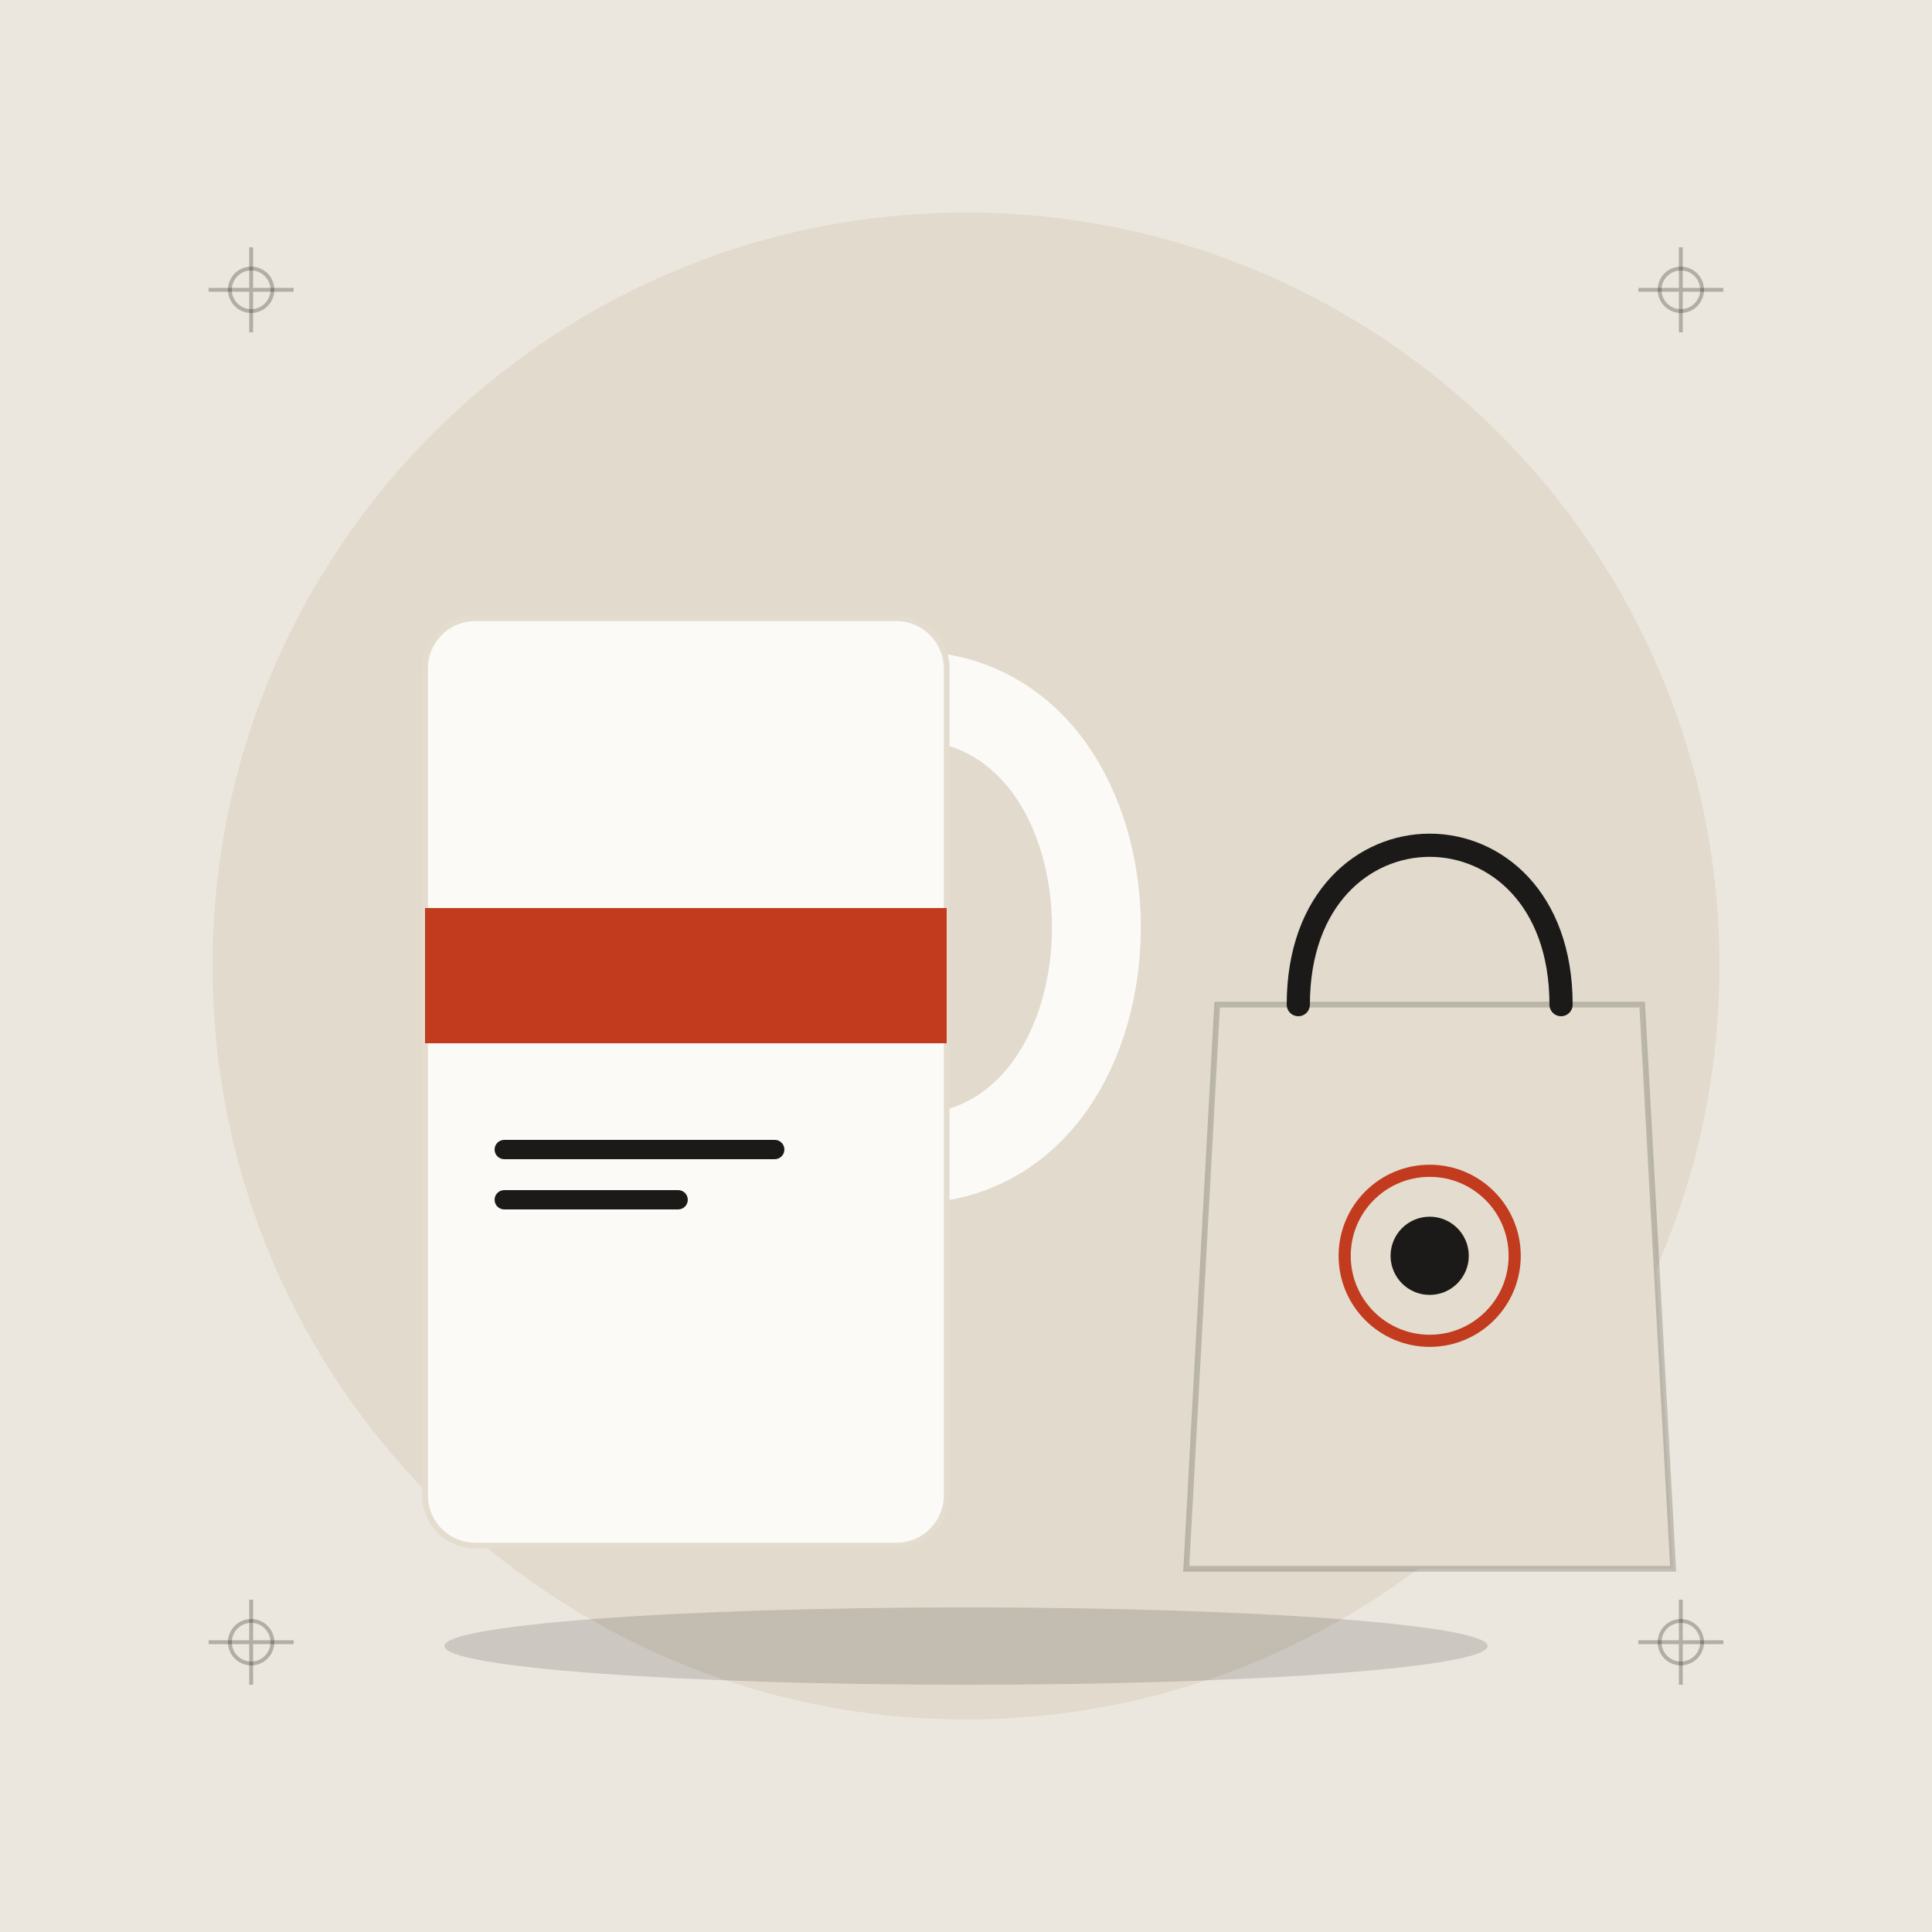
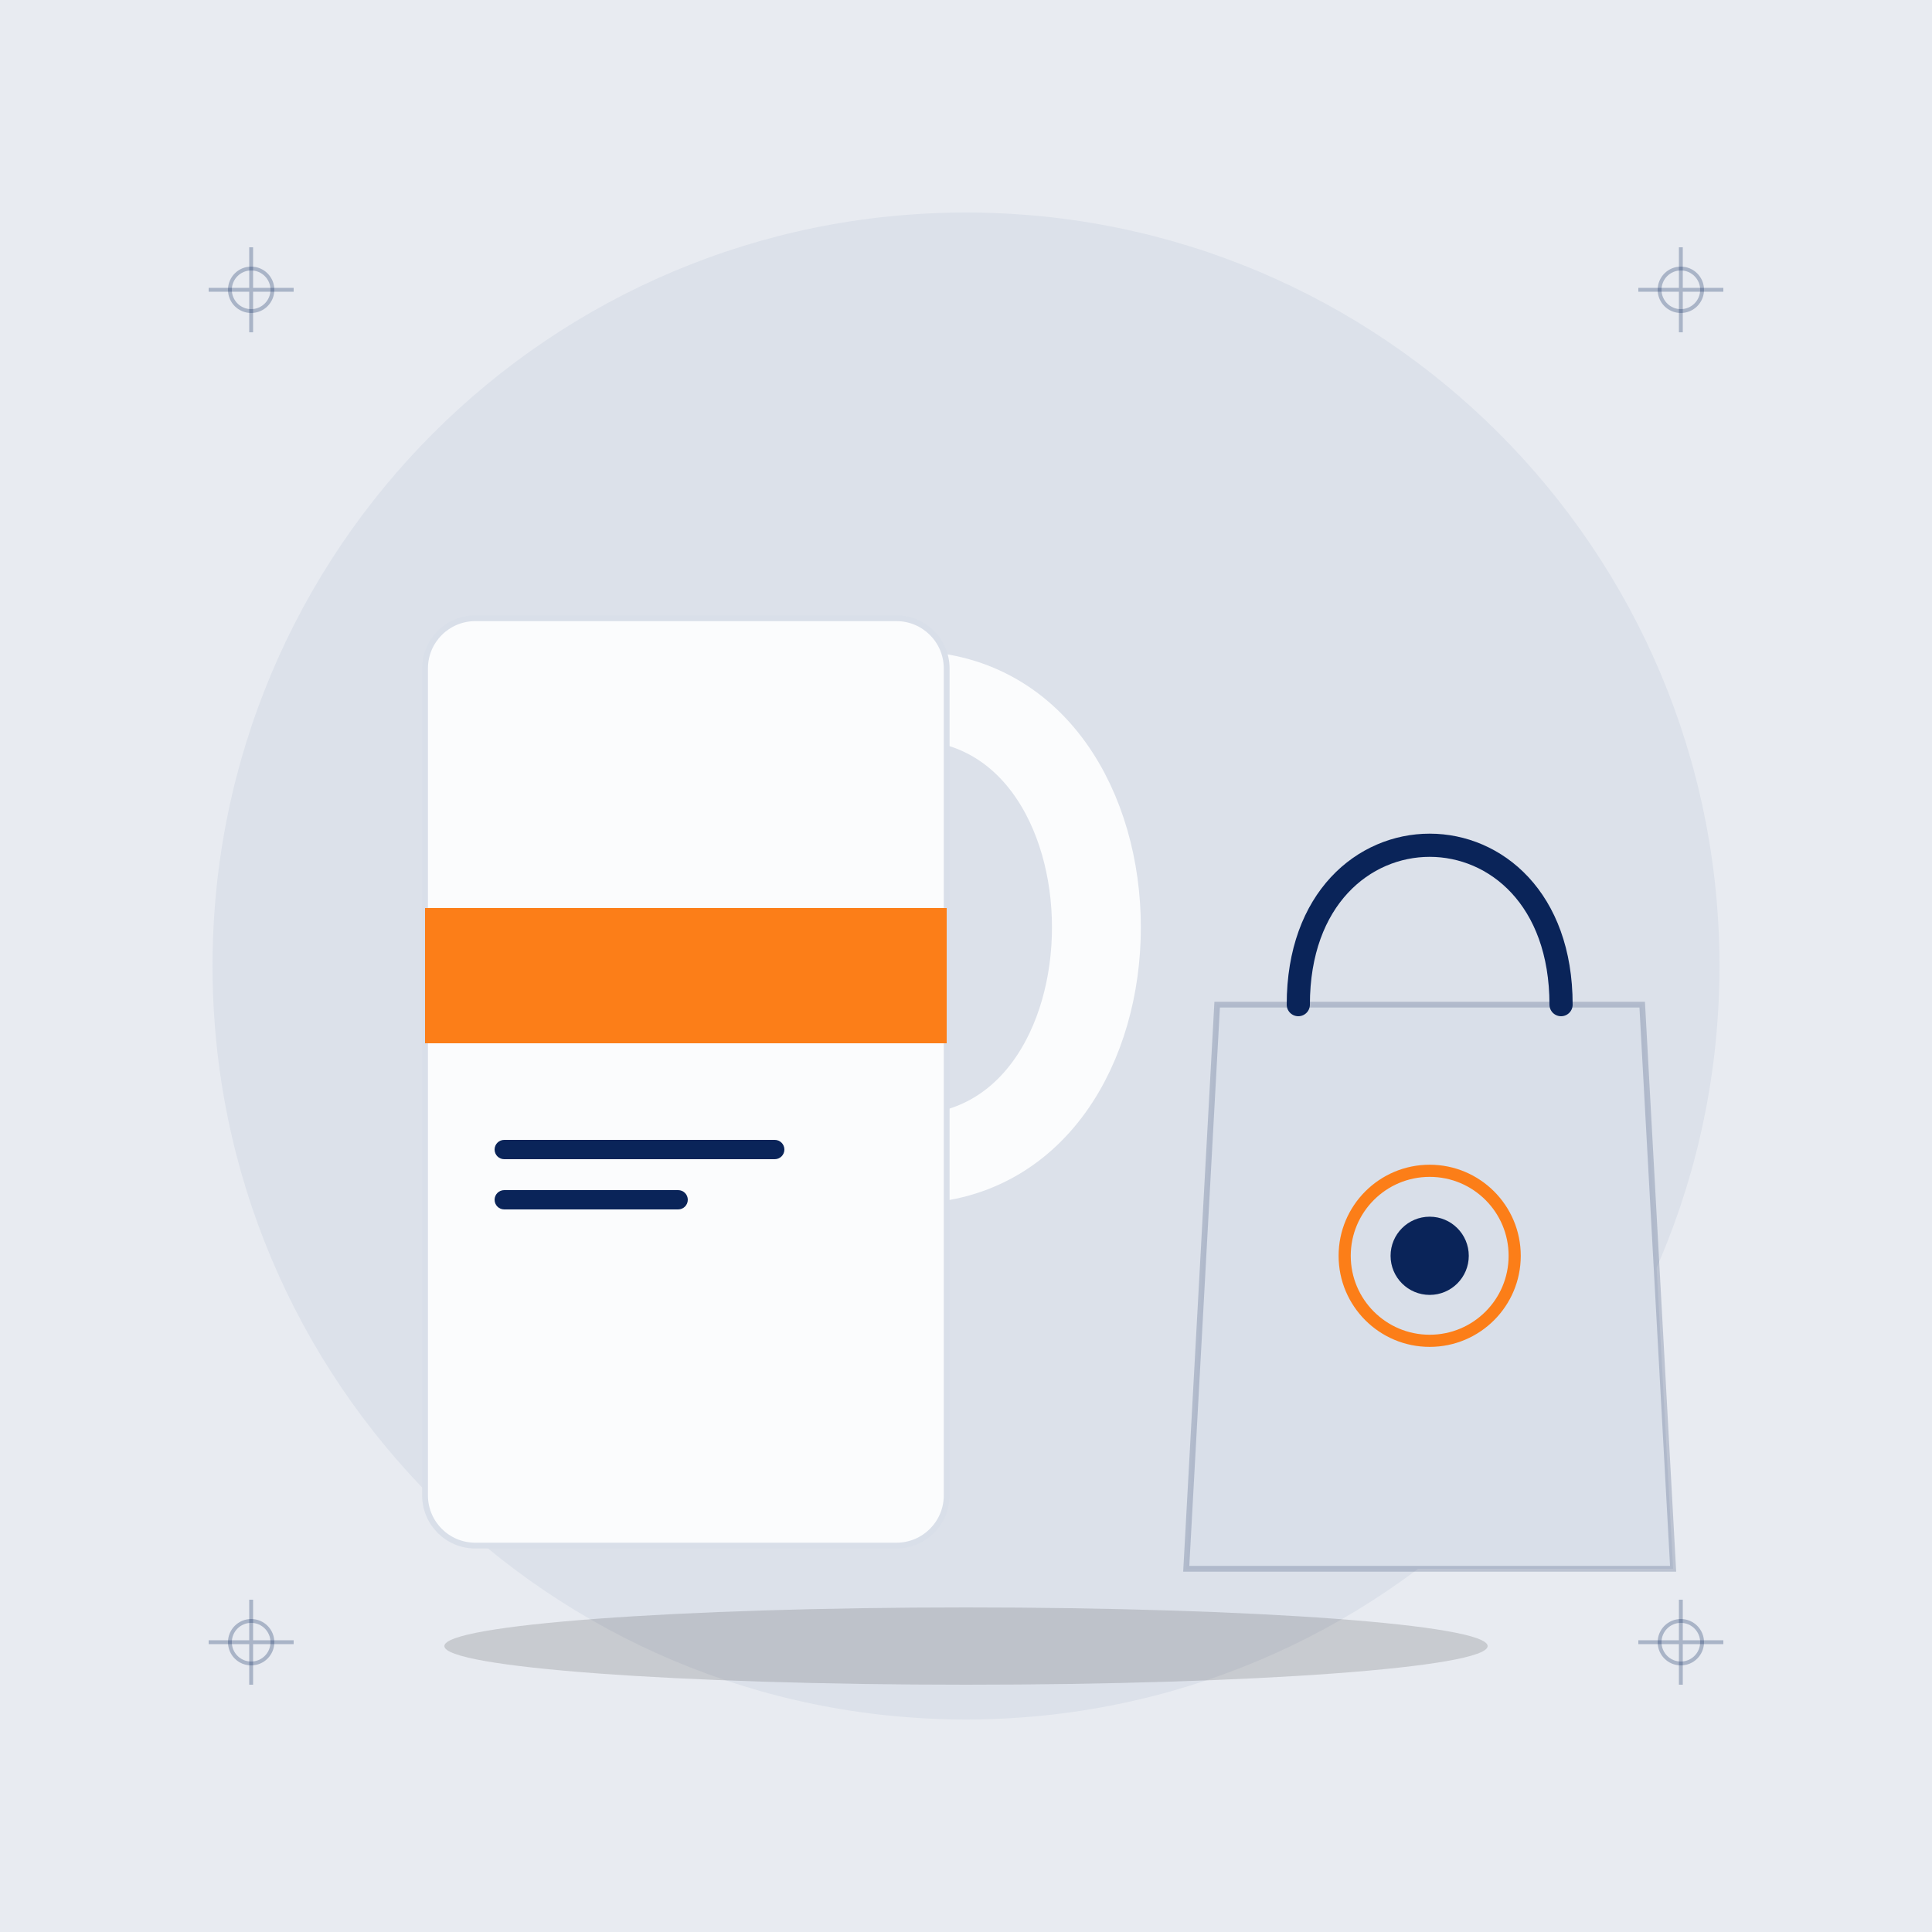
<svg xmlns="http://www.w3.org/2000/svg" viewBox="0 0 1000 1000" role="img" aria-label="Placeholder illustration">
-   <rect width="1000" height="1000" fill="#ECE7DE" />
-   <circle cx="500" cy="500" r="390" fill="#E1DACD" />
-   <g stroke="#1B1A18" stroke-opacity=".28" stroke-width="2" fill="none">
+   <rect width="1000" height="1000" fill="#E8EBF1" />
+   <circle cx="500" cy="500" r="390" fill="#DCE1EA" />
+   <g stroke="#0A2459" stroke-opacity=".28" stroke-width="2" fill="none">
    <circle cx="130" cy="150" r="11" />
    <path d="M108 150h44M130 128v44" />
  </g>
-   <g stroke="#1B1A18" stroke-opacity=".28" stroke-width="2" fill="none">
+   <g stroke="#0A2459" stroke-opacity=".28" stroke-width="2" fill="none">
    <circle cx="870" cy="150" r="11" />
    <path d="M848 150h44M870 128v44" />
  </g>
-   <g stroke="#1B1A18" stroke-opacity=".28" stroke-width="2" fill="none">
+   <g stroke="#0A2459" stroke-opacity=".28" stroke-width="2" fill="none">
    <circle cx="130" cy="850" r="11" />
    <path d="M108 850h44M130 828v44" />
  </g>
-   <g stroke="#1B1A18" stroke-opacity=".28" stroke-width="2" fill="none">
+   <g stroke="#0A2459" stroke-opacity=".28" stroke-width="2" fill="none">
    <circle cx="870" cy="850" r="11" />
    <path d="M848 850h44M870 828v44" />
  </g>
  <ellipse cx="500" cy="852" rx="270" ry="20" fill="#000" opacity=".14" />
  <g>
-     <path d="M630 520 L850 520 L866 812 L614 812 Z" fill="#E4DDCF" stroke="#1B1A18" stroke-opacity=".2" stroke-width="3" />
-     <path d="M672 520 C672 410 808 410 808 520" fill="none" stroke="#1B1A18" stroke-width="12" stroke-linecap="round" />
-     <circle cx="740" cy="650" r="44" fill="none" stroke="#C23B1F" stroke-width="6.286" />
-     <circle cx="740" cy="650" r="20.24" fill="#1B1A18" />
+     <path d="M630 520 L850 520 L866 812 L614 812 Z" fill="#D9DFE9" stroke="#0A2459" stroke-opacity=".2" stroke-width="3" />
+     <path d="M672 520 C672 410 808 410 808 520" fill="none" stroke="#0A2459" stroke-width="12" stroke-linecap="round" />
+     <circle cx="740" cy="650" r="44" fill="none" stroke="#FC7E18" stroke-width="6.286" />
+     <circle cx="740" cy="650" r="20.24" fill="#0A2459" />
  </g>
-   <path d="M470 360 C600 360 600 600 470 600" fill="none" stroke="#FBFAF6" stroke-width="46" />
-   <rect x="220" y="320" width="270" height="480" rx="26" fill="#FBFAF6" stroke="#E4DDCF" stroke-width="3" />
-   <rect x="220" y="470" width="270" height="70" fill="#C23B1F" />
-   <rect x="256" y="590" width="150" height="10" rx="5" fill="#1B1A18" opacity="1" />
-   <rect x="256" y="616" width="100" height="10" rx="5" fill="#1B1A18" opacity="1" />
+   <path d="M470 360 C600 360 600 600 470 600" fill="none" stroke="#FBFCFD" stroke-width="46" />
+   <rect x="220" y="320" width="270" height="480" rx="26" fill="#FBFCFD" stroke="#D9DFE9" stroke-width="3" />
+   <rect x="220" y="470" width="270" height="70" fill="#FC7E18" />
+   <rect x="256" y="590" width="150" height="10" rx="5" fill="#0A2459" opacity="1" />
+   <rect x="256" y="616" width="100" height="10" rx="5" fill="#0A2459" opacity="1" />
</svg>
